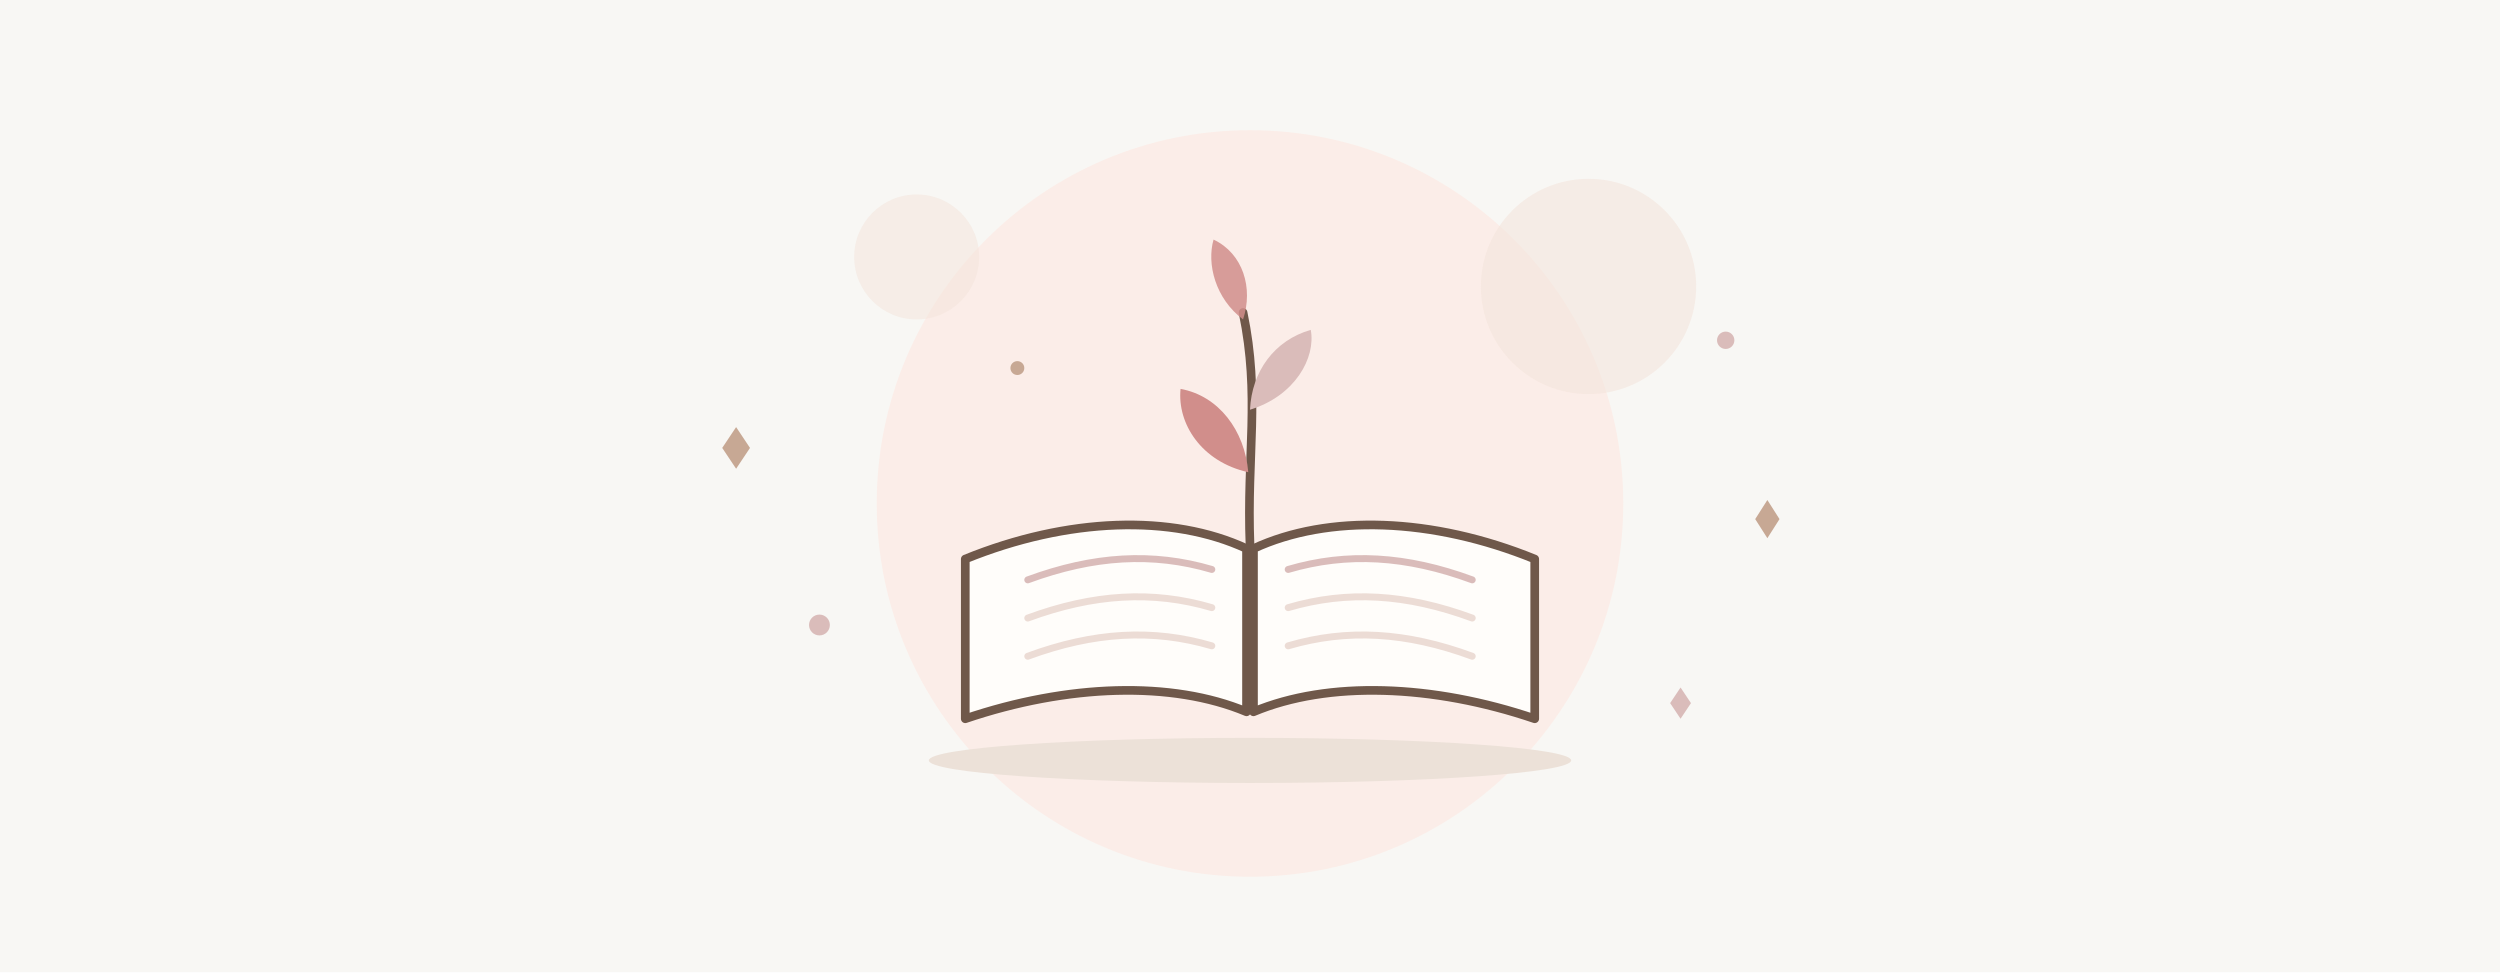
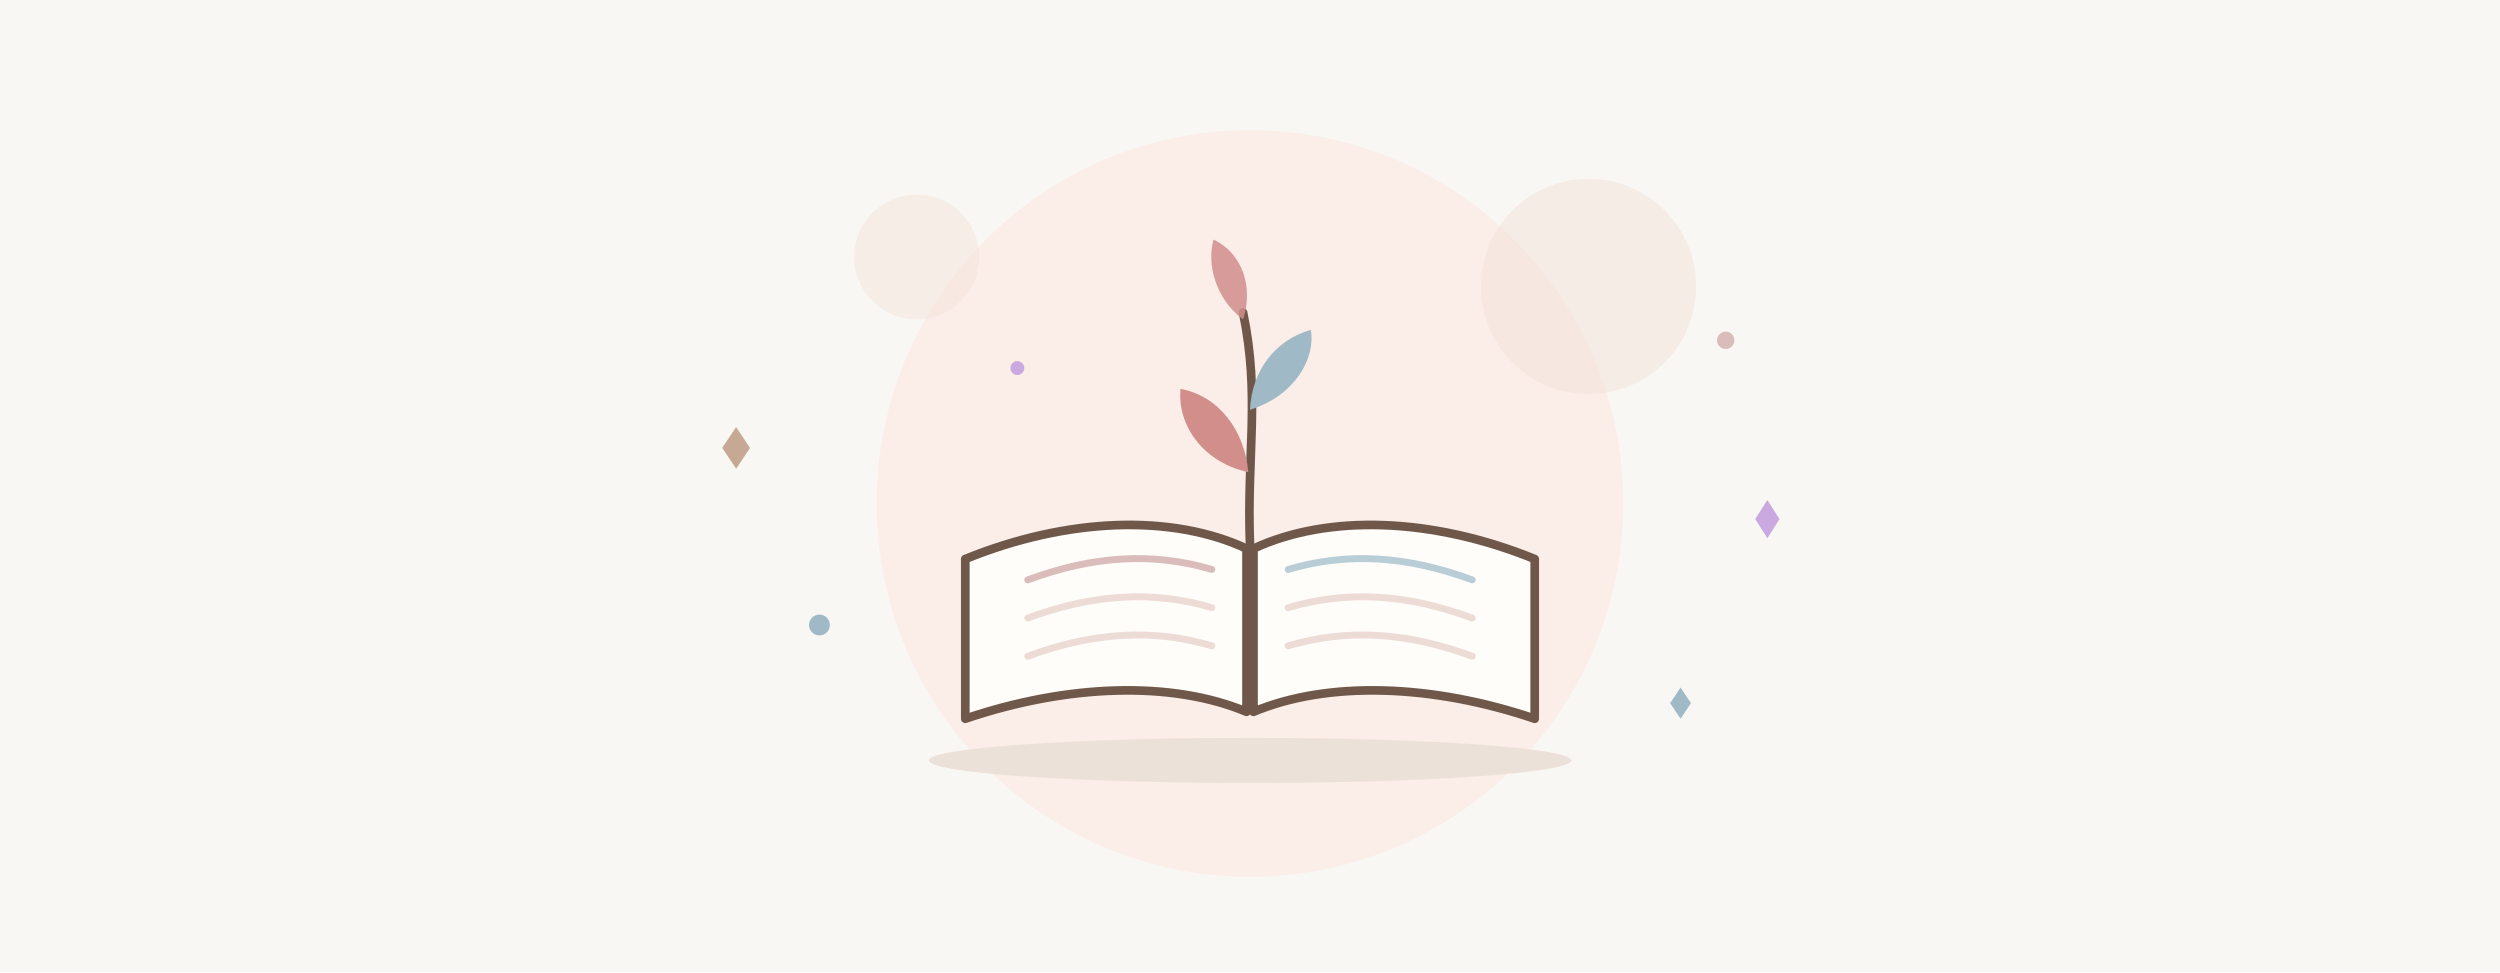
<svg xmlns="http://www.w3.org/2000/svg" viewBox="0 0 1440 560">
  <rect width="1440" height="560" fill="#f8f7f4" />
  <circle cx="720" cy="290" r="215" fill="#ffe1d9" opacity="0.45" />
  <circle cx="915" cy="165" r="62" fill="#f3e3da" opacity="0.55" />
  <circle cx="528" cy="148" r="36" fill="#f3e3da" opacity="0.5" />
  <ellipse cx="720" cy="438" rx="185" ry="13" fill="#ece1d8" />
  <path d="M556 322 C 615 298 675 296 718 316 L 718 410 C 675 392 615 394 556 414 Z" fill="#fffdfa" stroke="#6f584a" stroke-width="5" stroke-linejoin="round" />
  <path d="M884 322 C 825 298 765 296 722 316 L 722 410 C 765 392 825 394 884 414 Z" fill="#fffdfa" stroke="#6f584a" stroke-width="5" stroke-linejoin="round" />
  <path d="M592 334 C 630 320 664 318 698 328" stroke="#dabcba" stroke-width="4" fill="none" stroke-linecap="round" />
  <path d="M592 356 C 630 342 664 340 698 350" stroke="#ecdcd5" stroke-width="4" fill="none" stroke-linecap="round" />
  <path d="M592 378 C 630 364 664 362 698 372" stroke="#ecdcd5" stroke-width="4" fill="none" stroke-linecap="round" />
-   <path d="M848 334 C 810 320 776 318 742 328" stroke="#dabcba" stroke-width="4" fill="none" stroke-linecap="round" />
+   <path d="M848 334 C 810 320 776 318 742 328" stroke="#b9cdd7" stroke-width="4" fill="none" stroke-linecap="round" />
  <path d="M848 356 C 810 342 776 340 742 350" stroke="#ecdcd5" stroke-width="4" fill="none" stroke-linecap="round" />
  <path d="M848 378 C 810 364 776 362 742 372" stroke="#ecdcd5" stroke-width="4" fill="none" stroke-linecap="round" />
  <path d="M720 314 C 718 262 726 228 716 180" stroke="#6f584a" stroke-width="5" fill="none" stroke-linecap="round" />
  <path d="M719 272 C 692 266 678 244 680 224 C 702 228 717 248 719 272 Z" fill="#d18e8b" />
-   <path d="M720 236 C 746 228 758 206 755 190 C 734 196 721 214 720 236 Z" fill="#dabcba" />
+   <path d="M720 236 C 746 228 758 206 755 190 C 734 196 721 214 720 236 Z" fill="#9fb9c6" />
  <path d="M716 184 C 700 172 695 152 699 138 C 716 146 722 166 716 184 Z" fill="#d18e8b" opacity="0.85" />
  <path d="M424 246 l 8 12 l -8 12 l -8 -12 Z" fill="#c7a894" />
-   <path d="M1018 288 l 7 11 l -7 11 l -7 -11 Z" fill="#c7a894" />
-   <path d="M968 396 l 6 9 l -6 9 l -6 -9 Z" fill="#dabcba" />
-   <circle cx="472" cy="360" r="6" fill="#dabcba" />
+   <path d="M1018 288 l 7 11 l -7 11 l -7 -11 Z" fill="#c9a9e0" />
+   <path d="M968 396 l 6 9 l -6 9 l -6 -9 Z" fill="#9fb9c6" />
+   <circle cx="472" cy="360" r="6" fill="#9fb9c6" />
  <circle cx="994" cy="196" r="5" fill="#dabcba" />
-   <circle cx="586" cy="212" r="4" fill="#c7a894" />
+   <circle cx="586" cy="212" r="4" fill="#c9a9e0" />
</svg>
